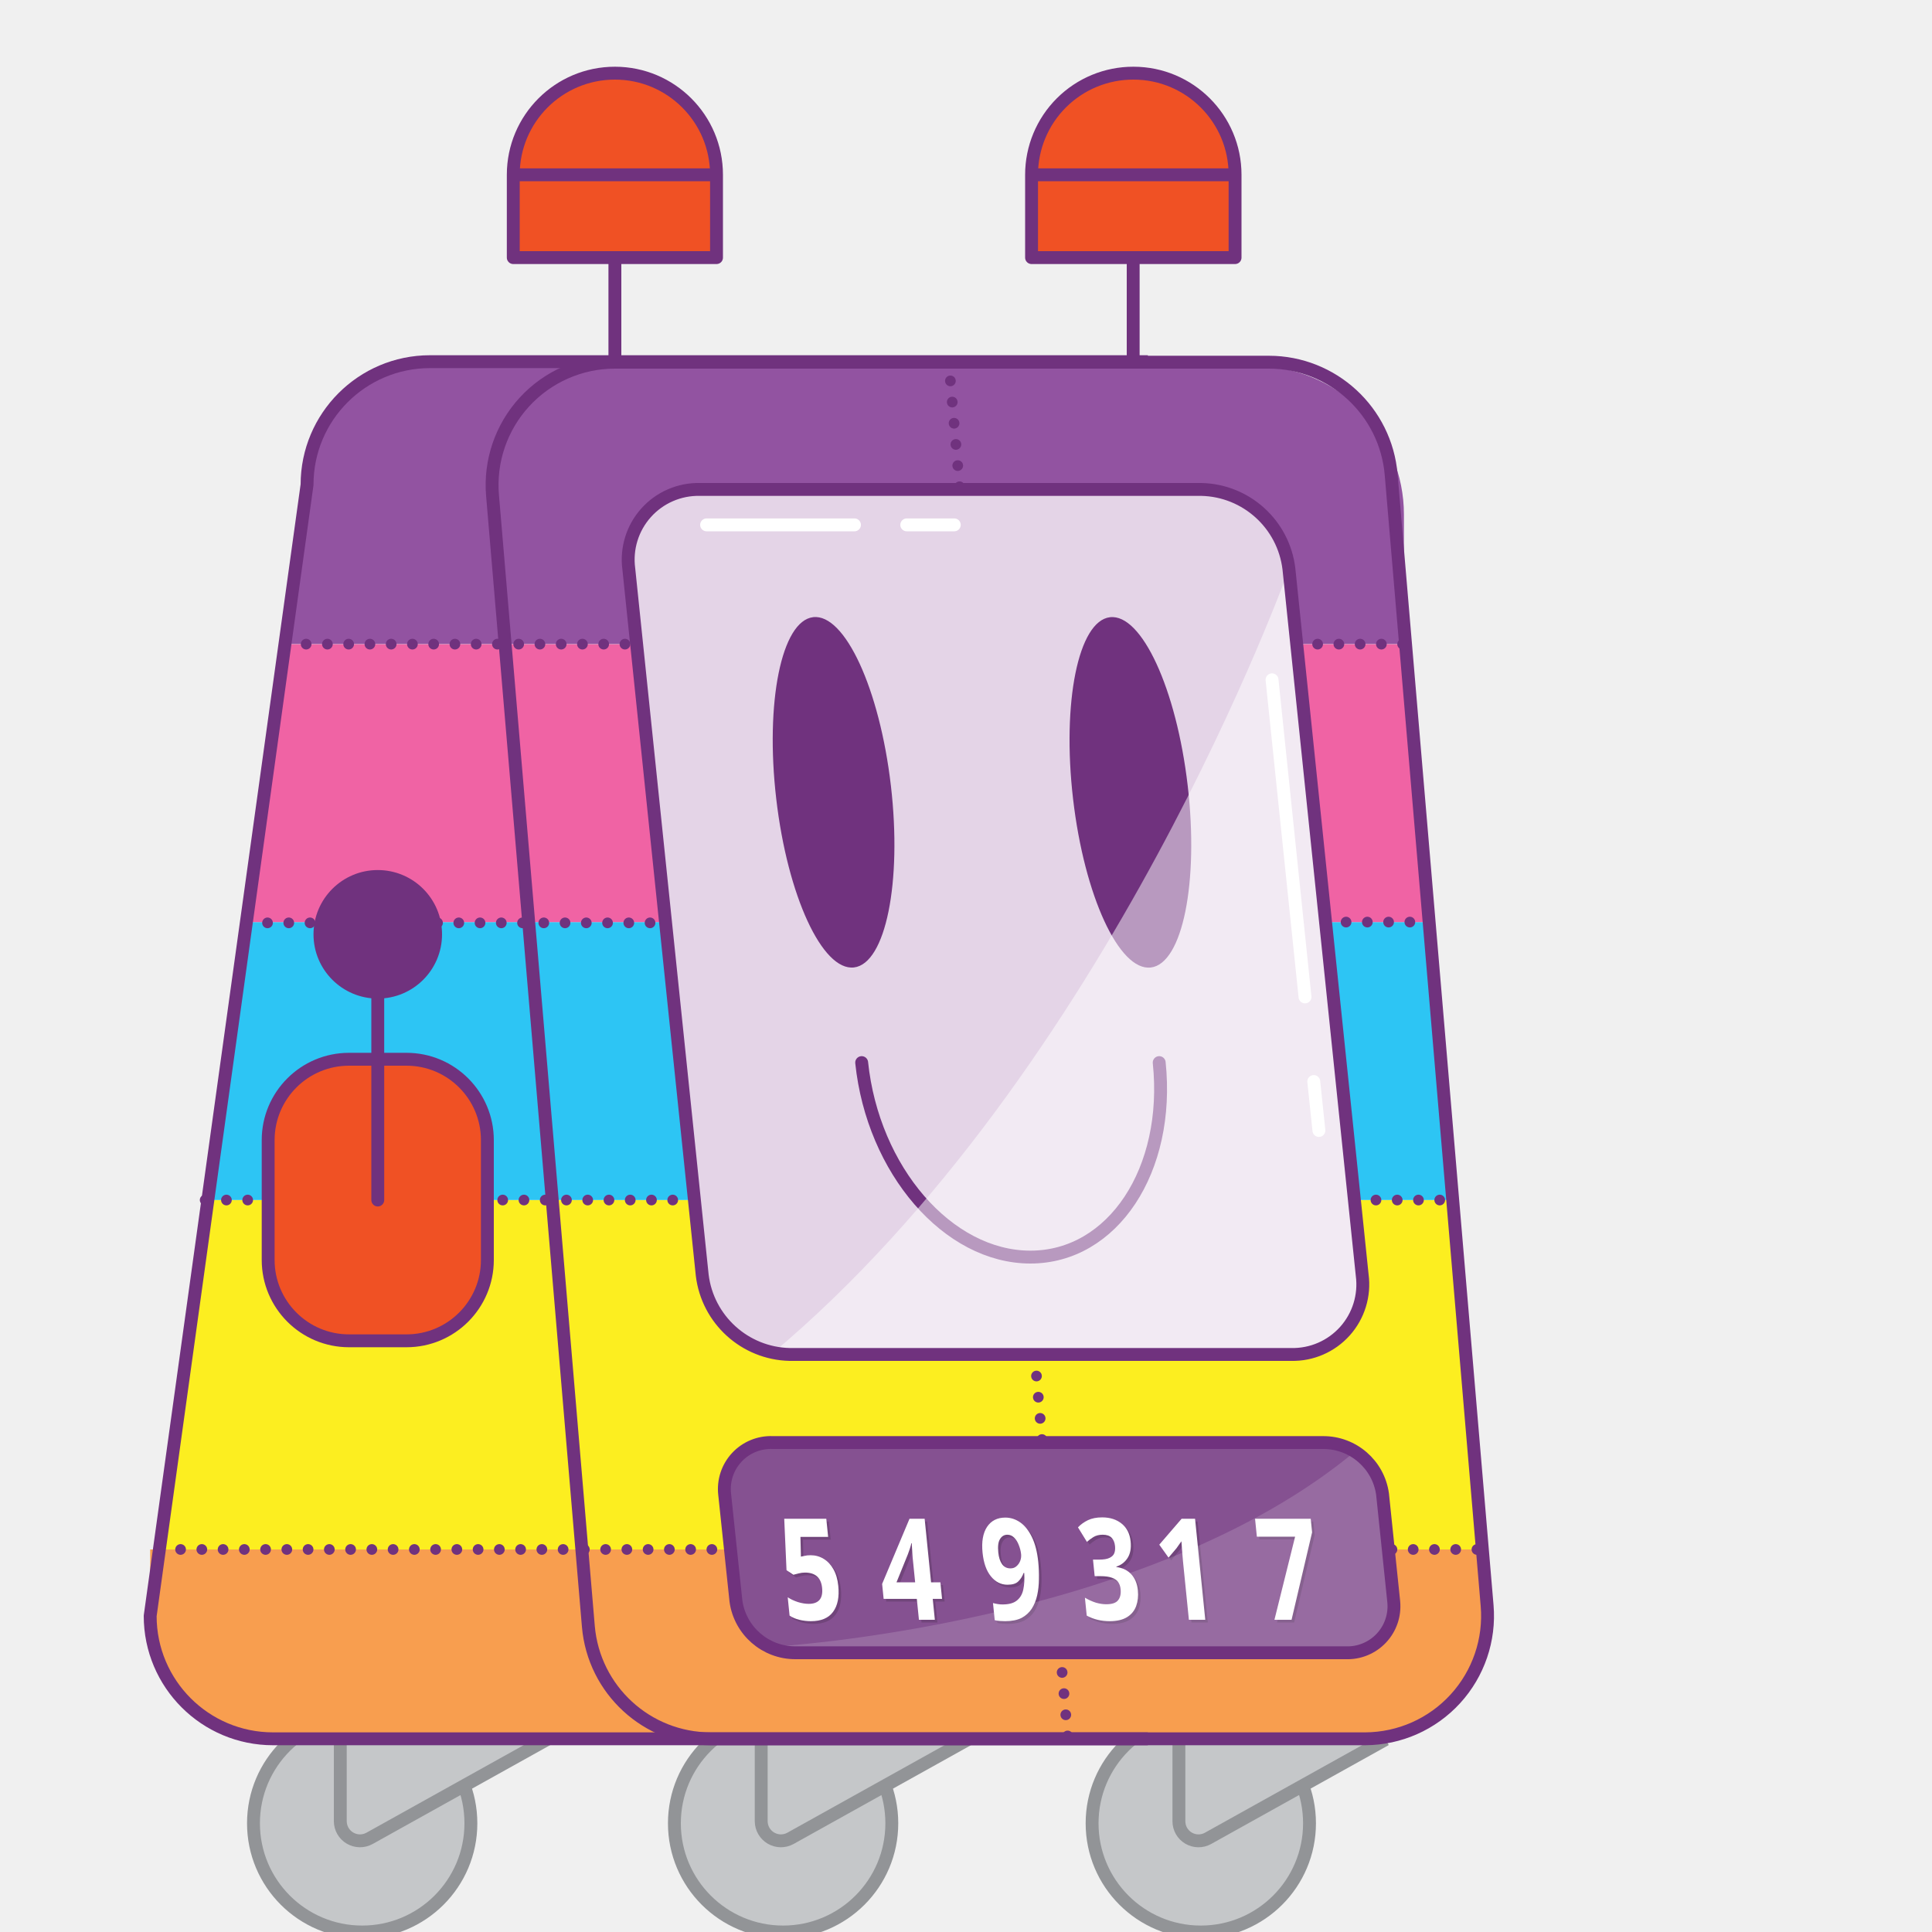
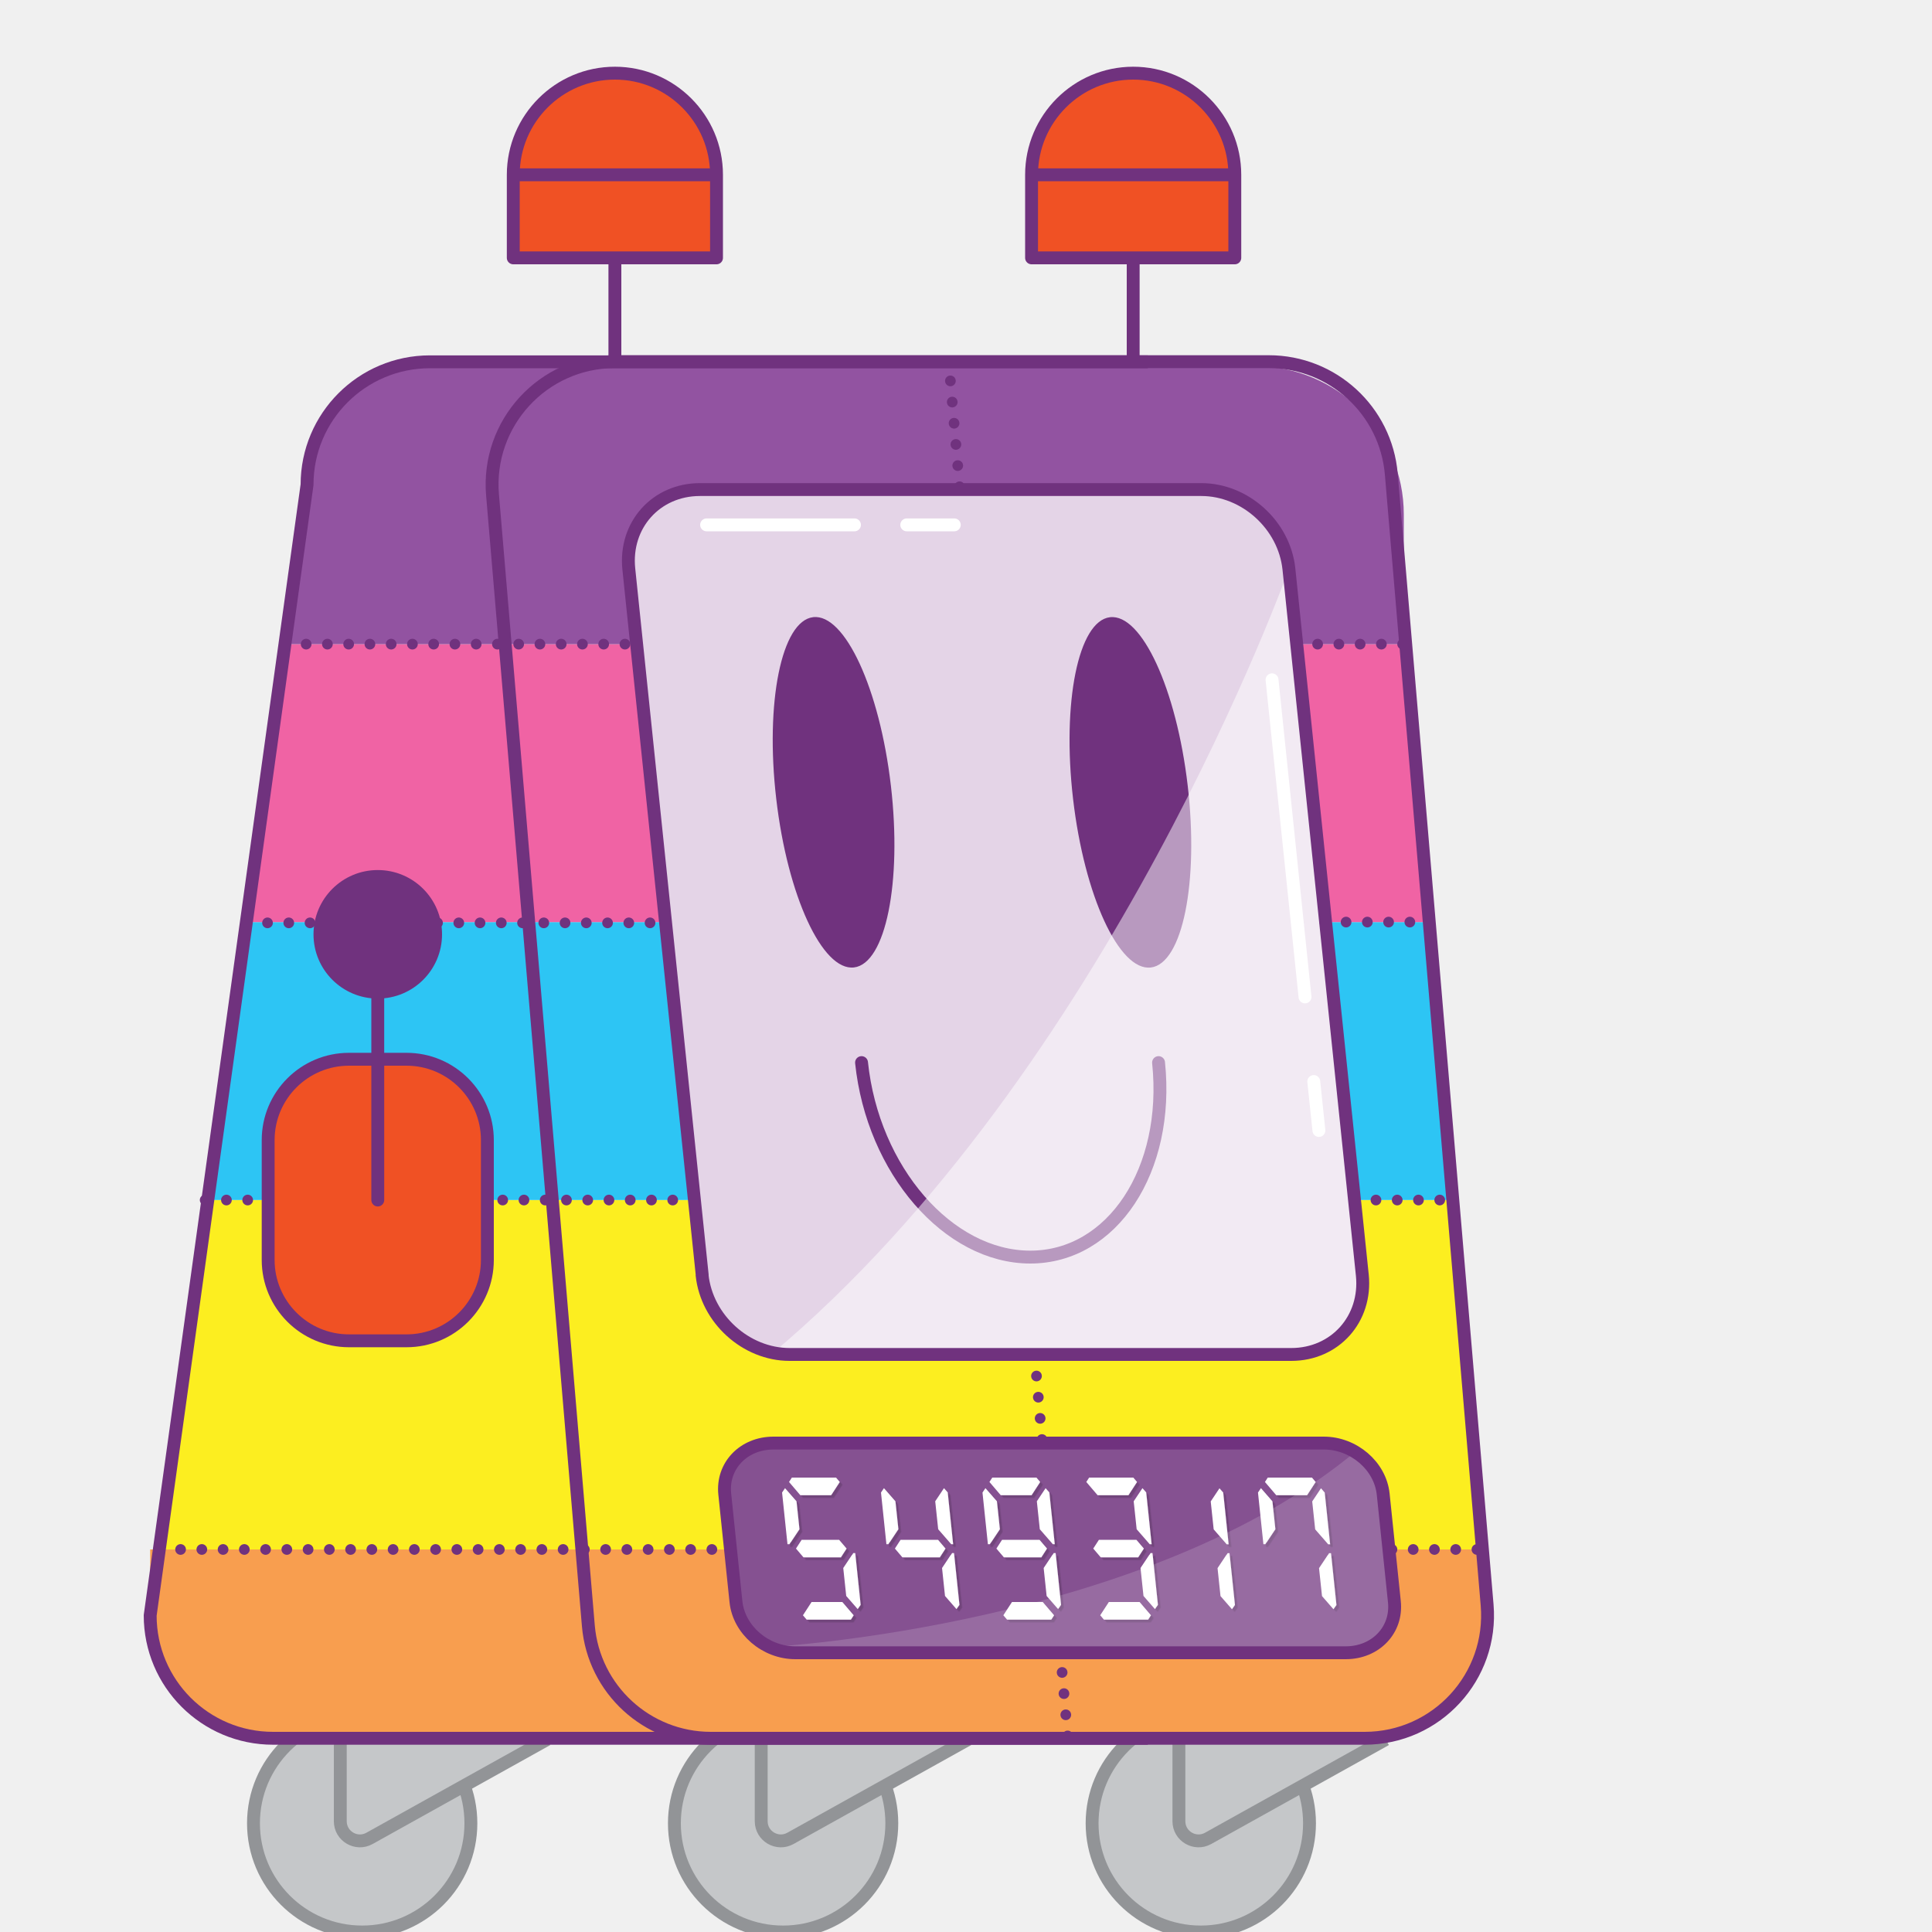
- <svg xmlns="http://www.w3.org/2000/svg" viewBox="0 0 150 150">
+ <svg xmlns="http://www.w3.org/2000/svg" id="a" viewBox="0 0 150 150">
  <defs>
-     <style>.cls-1{isolation:isolate;}.cls-10,.cls-13,.cls-15,.cls-16,.cls-2{fill:none;}.cls-10,.cls-13,.cls-16,.cls-2,.cls-3{stroke:#70327e;}.cls-10,.cls-16,.cls-2,.cls-3,.cls-4{stroke-linejoin:round;}.cls-3{fill:#f05124;}.cls-4{fill:#c5c7c9;stroke:#929497;}.cls-5{fill:#f89e4f;}.cls-6{fill:#fcee20;}.cls-7{fill:#2dc5f4;}.cls-8{fill:#f063a4;}.cls-9{fill:#9253a1;}.cls-10,.cls-13,.cls-15,.cls-16{stroke-linecap:round;}.cls-10{stroke-width:0.83px;stroke-dasharray:0 1.65;}.cls-11{fill:#e4d4e7;}.cls-12{fill:#70327e;}.cls-13,.cls-15{stroke-miterlimit:10;}.cls-14,.cls-24,.cls-25{fill:#fff;}.cls-14{opacity:0.5;}.cls-15{stroke:#fff;}.cls-17{fill:#855191;}.cls-18{mix-blend-mode:multiply;}.cls-18,.cls-25{opacity:0.15;}.cls-19,.cls-24{font-size:11.1px;font-family:DSEG7ClassicMini-Bold, DSEG7 Classic Mini;font-weight:700;letter-spacing:0.1em;}.cls-20{letter-spacing:0.12em;}.cls-21{letter-spacing:0.08em;}.cls-22{letter-spacing:-0.1em;}.cls-23{letter-spacing:0.1em;}</style>
+     <style>.d,.e,.f,.g,.h{fill:none;}.d,.e,.f,.g,.i{stroke:#70327e;}.d,.e,.f,.i,.j{stroke-linejoin:round;}.d,.f,.g,.h{stroke-linecap:round;}.k{fill:#f89e4f;}.l{fill:#f063a4;}.m{fill:#e4d4e7;}.n,.o,.p{fill:#fff;}.q{fill:#fcee20;}.r{fill:#855191;}.s{fill:#9253a1;}.t{fill:#70327e;}.u{fill:#2dc5f4;}.f{stroke-dasharray:0 0 0 1.65;stroke-width:.83px;}.v{filter:url(#b);}.g,.h{stroke-miterlimit:10;}.h{stroke:#fff;}.o{opacity:.15;}.i{fill:#f05124;}.j{fill:#c5c7c9;stroke:#929497;}.p{opacity:.5;}</style>
+     <filter id="b" filterUnits="userSpaceOnUse">
+       <feOffset dx=".21" dy=".21" />
+       <feGaussianBlur result="c" stdDeviation="0" />
+       <feFlood flood-color="#000" flood-opacity=".15" />
+       <feComposite in2="c" operator="in" />
+       <feComposite in="SourceGraphic" />
+     </filter>
  </defs>
-   <g class="cls-1">
-     <g id="Layer_1" data-name="Layer 1">
-       <line class="cls-2" x1="47.74" y1="29.38" x2="47.74" y2="20.03" />
-       <path class="cls-3" d="M47.74,5.68h0a7.89,7.89,0,0,1,7.89,7.89V20a0,0,0,0,1,0,0H39.85a0,0,0,0,1,0,0V13.57A7.89,7.89,0,0,1,47.74,5.68Z" />
-       <line class="cls-2" x1="39.85" y1="13.57" x2="55.63" y2="13.57" />
-       <line class="cls-2" x1="87.98" y1="29.38" x2="87.98" y2="20.03" />
-       <path class="cls-3" d="M88,5.68h0a7.89,7.89,0,0,1,7.89,7.89V20a0,0,0,0,1,0,0H80.09a0,0,0,0,1,0,0V13.57A7.89,7.89,0,0,1,88,5.68Z" />
-       <line class="cls-2" x1="80.09" y1="13.57" x2="95.87" y2="13.57" />
-       <circle class="cls-4" cx="93.23" cy="141.56" r="8.44" />
-       <path class="cls-4" d="M91.53,134.78v6.62a1.52,1.52,0,0,0,2.26,1.33l13.79-7.68" />
-       <circle class="cls-4" cx="60.8" cy="141.56" r="8.44" />
-       <path class="cls-4" d="M59.1,134.78v6.62a1.53,1.53,0,0,0,2.27,1.33l13.79-7.68" />
-       <circle class="cls-4" cx="28.12" cy="141.56" r="8.44" />
-       <path class="cls-4" d="M26.42,134.78v6.62a1.53,1.53,0,0,0,2.27,1.33l13.79-7.68" />
-       <path class="cls-5" d="M11.66,120.3H115.15a0,0,0,0,1,0,0v6.22a8.26,8.26,0,0,1-8.26,8.26H20.6a8.94,8.94,0,0,1-8.94-8.94V120.3A0,0,0,0,1,11.66,120.3Z" />
-       <polygon class="cls-6" points="15.93 93.17 112.79 93.17 115.15 120.3 12.37 120.3 15.93 93.17" />
-       <polygon class="cls-7" points="19.12 71.59 110.96 71.59 112.79 93.17 15.93 93.17 19.12 71.59" />
-       <polygon class="cls-8" points="22.12 50.01 109.13 50.01 110.96 71.59 19.12 71.59 22.12 50.01" />
-       <path class="cls-9" d="M33.56,28.43H97.47A11.51,11.51,0,0,1,109,39.94V50H22.12l1.44-11.58A10,10,0,0,1,33.56,28.43Z" />
-       <path class="cls-2" d="M89.12,135H21.2a9.54,9.54,0,0,1-9.54-9.54L23.84,37.63a9.55,9.55,0,0,1,9.54-9.55H89.12" />
-       <path class="cls-2" d="M106,135H55.19a9.54,9.54,0,0,1-9.51-8.73l-7.44-87.8a9.54,9.54,0,0,1,9.5-10.35H98.51a9.54,9.54,0,0,1,9.5,8.74l7.45,87.8A9.54,9.54,0,0,1,106,135Z" />
-       <line class="cls-10" x1="82.89" y1="134.78" x2="73.66" y2="28.08" />
-       <path class="cls-11" d="M54.52,99l-5.7-54.83A5.45,5.45,0,0,1,54.34,38H93.27a7,7,0,0,1,6.8,6.16L105.76,99a5.44,5.44,0,0,1-5.51,6.16H61.31A7,7,0,0,1,54.52,99Z" />
-       <ellipse class="cls-12" cx="64.72" cy="61.51" rx="4.48" ry="13.69" transform="translate(-6.68 7.9) rotate(-6.64)" />
-       <ellipse class="cls-12" cx="87.77" cy="61.51" rx="4.48" ry="13.69" transform="translate(-6.53 10.57) rotate(-6.64)" />
-       <path class="cls-13" d="M90,82.5c.87,8.34-3.59,15.1-10,15.1S67.77,90.84,66.9,82.5" />
-       <path class="cls-14" d="M59.86,105.16H101.7l3.41-2.27.65-3.89-5.69-54.83S86.15,83.18,59.86,105.16Z" />
-       <path class="cls-2" d="M54.52,99l-5.7-54.83A5.45,5.45,0,0,1,54.34,38H93.27a7,7,0,0,1,6.8,6.16L105.76,99a5.44,5.44,0,0,1-5.51,6.16H61.31A7,7,0,0,1,54.52,99Z" />
-       <line class="cls-15" x1="98.76" y1="52.78" x2="101.32" y2="77.4" />
-       <line class="cls-15" x1="102" y1="83.97" x2="102.4" y2="87.77" />
-       <line class="cls-15" x1="54.86" y1="40.75" x2="66.34" y2="40.75" />
-       <line class="cls-15" x1="70.4" y1="40.75" x2="74.09" y2="40.75" />
-       <line class="cls-10" x1="22.12" y1="50.01" x2="49.19" y2="50.01" />
-       <line class="cls-10" x1="100.65" y1="50.01" x2="109.13" y2="50.01" />
-       <line class="cls-10" x1="19.12" y1="71.65" x2="50.97" y2="71.65" />
-       <line class="cls-10" x1="102.86" y1="71.59" x2="110.96" y2="71.59" />
-       <line class="cls-10" x1="15.93" y1="93.17" x2="52.78" y2="93.17" />
-       <line class="cls-10" x1="12.37" y1="120.3" x2="115.15" y2="120.3" />
-       <line class="cls-10" x1="105.18" y1="93.17" x2="112.79" y2="93.17" />
-       <rect class="cls-3" x="20.82" y="82.24" width="17.02" height="21.86" rx="6.28" />
-       <line class="cls-16" x1="29.33" y1="93.17" x2="29.33" y2="72.54" />
-       <circle class="cls-12" cx="29.33" cy="72.54" r="4.99" />
-       <path class="cls-17" d="M104.48,128.32H61.75a4.65,4.65,0,0,1-4.61-4L56.26,116A3.61,3.61,0,0,1,60,112h42.73a4.64,4.64,0,0,1,4.61,4l.87,8.36A3.61,3.61,0,0,1,104.48,128.32Z" />
-       <g class="cls-18">
-         <text class="cls-19" transform="matrix(0.76, 0, 0.1, 0.99, 61.12, 125.97)">5<tspan class="cls-20" x="10.14" y="0">4</tspan>
-           <tspan class="cls-21" x="20.55" y="0">9</tspan>
-           <tspan class="cls-22" x="30.48" y="0">3</tspan>
-           <tspan class="cls-20" x="38.39" y="0">1</tspan>
-           <tspan class="cls-23" x="48.8" y="0">7</tspan>
-         </text>
-       </g>
-       <text class="cls-24" transform="matrix(0.76, 0, 0.1, 0.99, 60.92, 125.76)">5<tspan class="cls-20" x="10.14" y="0">4</tspan>
-         <tspan class="cls-21" x="20.55" y="0">9</tspan>
-         <tspan class="cls-22" x="30.48" y="0">3</tspan>
-         <tspan class="cls-20" x="38.39" y="0">1</tspan>
-         <tspan class="cls-23" x="48.8" y="0">7</tspan>
-       </text>
-       <path class="cls-25" d="M60,127.85s29.08-1.63,45.33-15.26c.85.18,1.69,1.21,2.11,4.35s.78,8.8.78,8.8l-1.88,2.6L63,128.46Z" />
-       <path class="cls-2" d="M104.48,128.32H61.75a4.65,4.65,0,0,1-4.61-4L56.26,116A3.61,3.61,0,0,1,60,112h42.73a4.64,4.64,0,0,1,4.61,4l.87,8.36A3.61,3.61,0,0,1,104.48,128.32Z" />
+   <g>
+     <g>
+       <line class="e" x1="47.74" y1="29.38" x2="47.74" y2="20.03" />
+       <path class="i" d="M47.74,5.68h0c4.35,0,7.89,3.54,7.89,7.89v6.45h-15.78v-6.45c0-4.35,3.54-7.89,7.89-7.89Z" />
+       <line class="e" x1="39.85" y1="13.57" x2="55.63" y2="13.57" />
+     </g>
+     <g>
+       <line class="e" x1="87.98" y1="29.38" x2="87.98" y2="20.03" />
+       <path class="i" d="M87.98,5.68h0c4.35,0,7.89,3.54,7.89,7.89v6.45h-15.78v-6.45c0-4.35,3.54-7.89,7.89-7.89Z" />
+       <line class="e" x1="80.09" y1="13.57" x2="95.87" y2="13.57" />
    </g>
  </g>
+   <g>
+     <circle class="j" cx="93.23" cy="141.56" r="8.44" />
+     <path class="j" d="M91.53,134.78v6.62c0,1.16,1.25,1.9,2.27,1.33l13.79-7.68" />
+   </g>
+   <g>
+     <circle class="j" cx="60.8" cy="141.56" r="8.44" />
+     <path class="j" d="M59.1,134.78v6.62c0,1.16,1.25,1.9,2.27,1.33l13.79-7.68" />
+   </g>
+   <g>
+     <circle class="j" cx="28.12" cy="141.56" r="8.44" />
+     <path class="j" d="M26.42,134.78v6.62c0,1.16,1.25,1.9,2.27,1.33l13.79-7.68" />
+   </g>
+   <g>
+     <path class="k" d="M11.66,120.3H115.15v6.22c0,4.56-3.7,8.26-8.26,8.26H20.6c-4.94,0-8.94-4.01-8.94-8.94v-5.53h0Z" />
+     <polygon class="q" points="15.93 93.17 112.79 93.17 115.15 120.3 12.37 120.3 15.93 93.17" />
+     <polygon class="u" points="19.12 71.59 110.96 71.59 112.79 93.17 15.93 93.17 19.12 71.59" />
+     <polygon class="l" points="22.12 50.01 109.13 50.01 110.96 71.59 19.12 71.59 22.12 50.01" />
+     <path class="s" d="M33.56,28.43h63.91c6.36,0,11.52,5.16,11.52,11.52v10.06H22.12l1.44-11.58c0-5.52,4.48-10,10-10Z" />
+   </g>
+   <path class="e" d="M89.12,134.96H21.2c-5.27,0-9.54-4.27-9.54-9.54L23.84,37.63c0-5.27,4.27-9.54,9.54-9.54h55.74" />
+   <path class="e" d="M105.95,134.96H55.19c-4.96,0-9.09-3.8-9.51-8.73l-7.44-87.8c-.47-5.57,3.92-10.35,9.51-10.35h50.76c4.96,0,9.09,3.8,9.51,8.73l7.44,87.8c.47,5.57-3.92,10.35-9.51,10.35Z" />
+   <line class="f" x1="82.89" y1="134.78" x2="73.66" y2="28.08" />
+   <path class="m" d="M54.52,99l-5.7-54.83c-.35-3.4,2.12-6.16,5.52-6.16h38.93c3.4,0,6.44,2.76,6.8,6.16l5.7,54.83c.35,3.4-2.12,6.16-5.52,6.16H61.31c-3.4,0-6.44-2.76-6.8-6.16Z" />
+   <g>
+     <ellipse class="t" cx="64.72" cy="61.51" rx="4.48" ry="13.69" transform="translate(-6.68 7.9) rotate(-6.64)" />
+     <ellipse class="t" cx="87.77" cy="61.51" rx="4.48" ry="13.69" transform="translate(-6.53 10.57) rotate(-6.64)" />
+   </g>
+   <path class="g" d="M89.95,82.5c.87,8.34-3.59,15.1-9.96,15.1s-12.23-6.76-13.1-15.1" />
+   <path class="p" d="M59.86,105.16h41.85l3.4-2.26,.65-3.89-5.7-54.83s-13.91,39.01-40.21,60.99Z" />
+   <path class="e" d="M54.52,99l-5.7-54.83c-.35-3.4,2.12-6.16,5.52-6.16h38.93c3.4,0,6.44,2.76,6.8,6.16l5.7,54.83c.35,3.4-2.12,6.16-5.52,6.16H61.31c-3.4,0-6.44-2.76-6.8-6.16Z" />
+   <line class="h" x1="98.76" y1="52.78" x2="101.32" y2="77.4" />
+   <line class="h" x1="102" y1="83.97" x2="102.4" y2="87.77" />
+   <line class="h" x1="54.86" y1="40.75" x2="66.34" y2="40.75" />
+   <line class="h" x1="70.4" y1="40.75" x2="74.09" y2="40.75" />
+   <line class="f" x1="22.12" y1="50.01" x2="49.19" y2="50.01" />
+   <line class="f" x1="100.65" y1="50.01" x2="109.13" y2="50.01" />
+   <line class="f" x1="19.12" y1="71.65" x2="50.97" y2="71.65" />
+   <line class="f" x1="102.86" y1="71.59" x2="110.96" y2="71.59" />
+   <line class="f" x1="15.93" y1="93.17" x2="52.78" y2="93.17" />
+   <line class="f" x1="12.37" y1="120.3" x2="115.15" y2="120.3" />
+   <line class="f" x1="105.18" y1="93.17" x2="112.79" y2="93.17" />
+   <rect class="i" x="20.82" y="82.24" width="17.02" height="21.86" rx="6.28" ry="6.28" />
+   <g>
+     <line class="d" x1="29.33" y1="93.17" x2="29.33" y2="72.54" />
+     <circle class="t" cx="29.33" cy="72.54" r="4.99" />
+   </g>
+   <g>
+     <path class="r" d="M104.48,128.32H61.75c-2.32,0-4.38-1.77-4.61-3.96l-.87-8.36c-.23-2.19,1.46-3.96,3.78-3.96h42.73c2.32,0,4.38,1.77,4.61,3.96l.87,8.36c.23,2.19-1.46,3.96-3.78,3.96Z" />
+     <g class="v">
+       <path class="n" d="M61.38,119.75l-.09,.14h-.15l-.42-4.01,.23-.34,.89,1.02,.23,2.17-.68,1.02Zm-.12-4.69l.22-.34h3.43l.29,.34-.67,1.03h-2.39l-.88-1.03Zm3.89,4.49l.58,.68-.44,.68h-2.91l-.58-.68,.44-.68h2.91Zm1.13,5.86l-.22,.34h-3.43l-.29-.34,.67-1.03h2.39l.88,1.03Zm-.12-4.69l.09-.14h.15l.42,4.02-.23,.33-.89-1.02-.23-2.17,.68-1.02Z" />
+       <path class="n" d="M69.06,119.75l-.09,.14h-.15l-.42-4.01,.23-.34,.89,1.02,.23,2.17-.68,1.02Zm3.77-.2l.58,.68-.44,.68h-2.91l-.58-.68,.44-.68h2.91Zm.46-4.01l.29,.33,.42,4.02h-.15l-.12-.14-.89-1.02-.23-2.17,.68-1.02Zm.54,5.18l.09-.14h.15l.42,4.02-.23,.33-.89-1.02-.23-2.17,.68-1.02Z" />
+       <path class="n" d="M76.94,119.75l-.09,.14h-.15l-.42-4.01,.23-.34,.89,1.02,.23,2.17-.68,1.02Zm-.12-4.69l.22-.34h3.43l.29,.34-.67,1.03h-2.39l-.88-1.03Zm3.89,4.49l.58,.68-.44,.68h-2.91l-.58-.68,.44-.68h2.91Zm1.13,5.86l-.22,.34h-3.43l-.29-.34,.67-1.03h2.39l.88,1.03Zm-.66-9.87l.29,.33,.42,4.02h-.15l-.12-.14-.89-1.02-.23-2.17,.68-1.02Zm.54,5.18l.09-.14h.15l.42,4.02-.23,.33-.89-1.02-.23-2.17,.68-1.02Z" />
+       <path class="n" d="M84.34,115.06l.22-.34h3.43l.29,.34-.67,1.03h-2.39l-.88-1.03Zm3.89,4.49l.58,.68-.44,.68h-2.91l-.58-.68,.44-.68h2.91Zm1.13,5.86l-.22,.34h-3.43l-.29-.34,.67-1.03h2.39l.88,1.03Zm-.66-9.87l.29,.33,.42,4.02h-.15l-.12-.14-.89-1.02-.23-2.17,.68-1.02Zm.54,5.18l.09-.14h.15l.42,4.02-.23,.33-.89-1.02-.23-2.17,.68-1.02Z" />
+       <path class="n" d="M94.68,115.55l.29,.33,.42,4.02h-.15l-.12-.14-.89-1.02-.23-2.17,.68-1.02Zm.54,5.18l.09-.14h.15l.42,4.02-.23,.33-.89-1.02-.23-2.17,.68-1.02Z" />
+       <path class="n" d="M98.33,119.75l-.09,.14h-.15l-.42-4.01,.23-.34,.89,1.02,.23,2.17-.68,1.02Zm-.12-4.69l.22-.34h3.43l.29,.34-.67,1.03h-2.39l-.88-1.03Zm4.35,.49l.29,.33,.42,4.02h-.15l-.12-.14-.89-1.02-.23-2.17,.68-1.02Zm.54,5.18l.09-.14h.15l.42,4.02-.23,.33-.89-1.02-.23-2.17,.68-1.02Z" />
+     </g>
+     <path class="o" d="M60.04,127.85s29.08-1.63,45.34-15.26c.85,.18,1.69,1.21,2.11,4.34,.42,3.14,.78,8.81,.78,8.81l-1.89,2.59-43.43,.12-2.91-.6Z" />
+     <path class="e" d="M104.48,128.32H61.75c-2.32,0-4.38-1.77-4.61-3.96l-.87-8.36c-.23-2.19,1.46-3.96,3.78-3.96h42.73c2.32,0,4.38,1.77,4.61,3.96l.87,8.36c.23,2.19-1.46,3.96-3.78,3.96Z" />
+   </g>
</svg>
